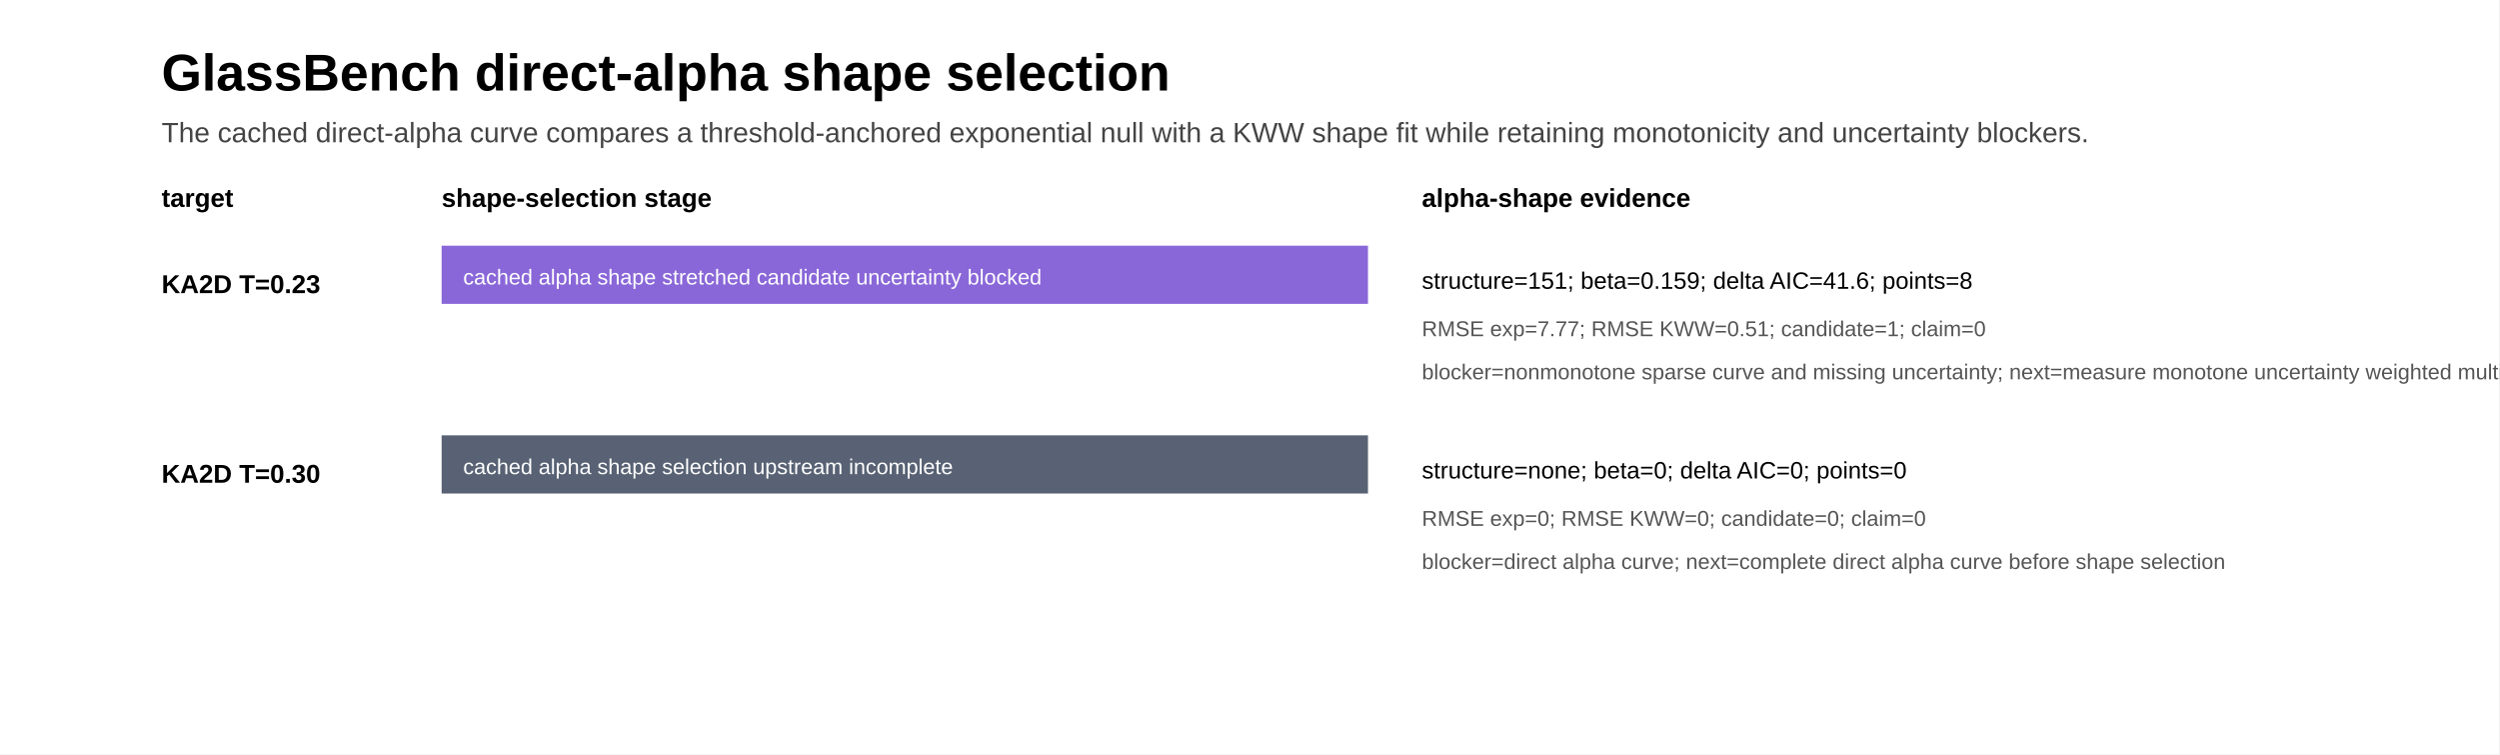
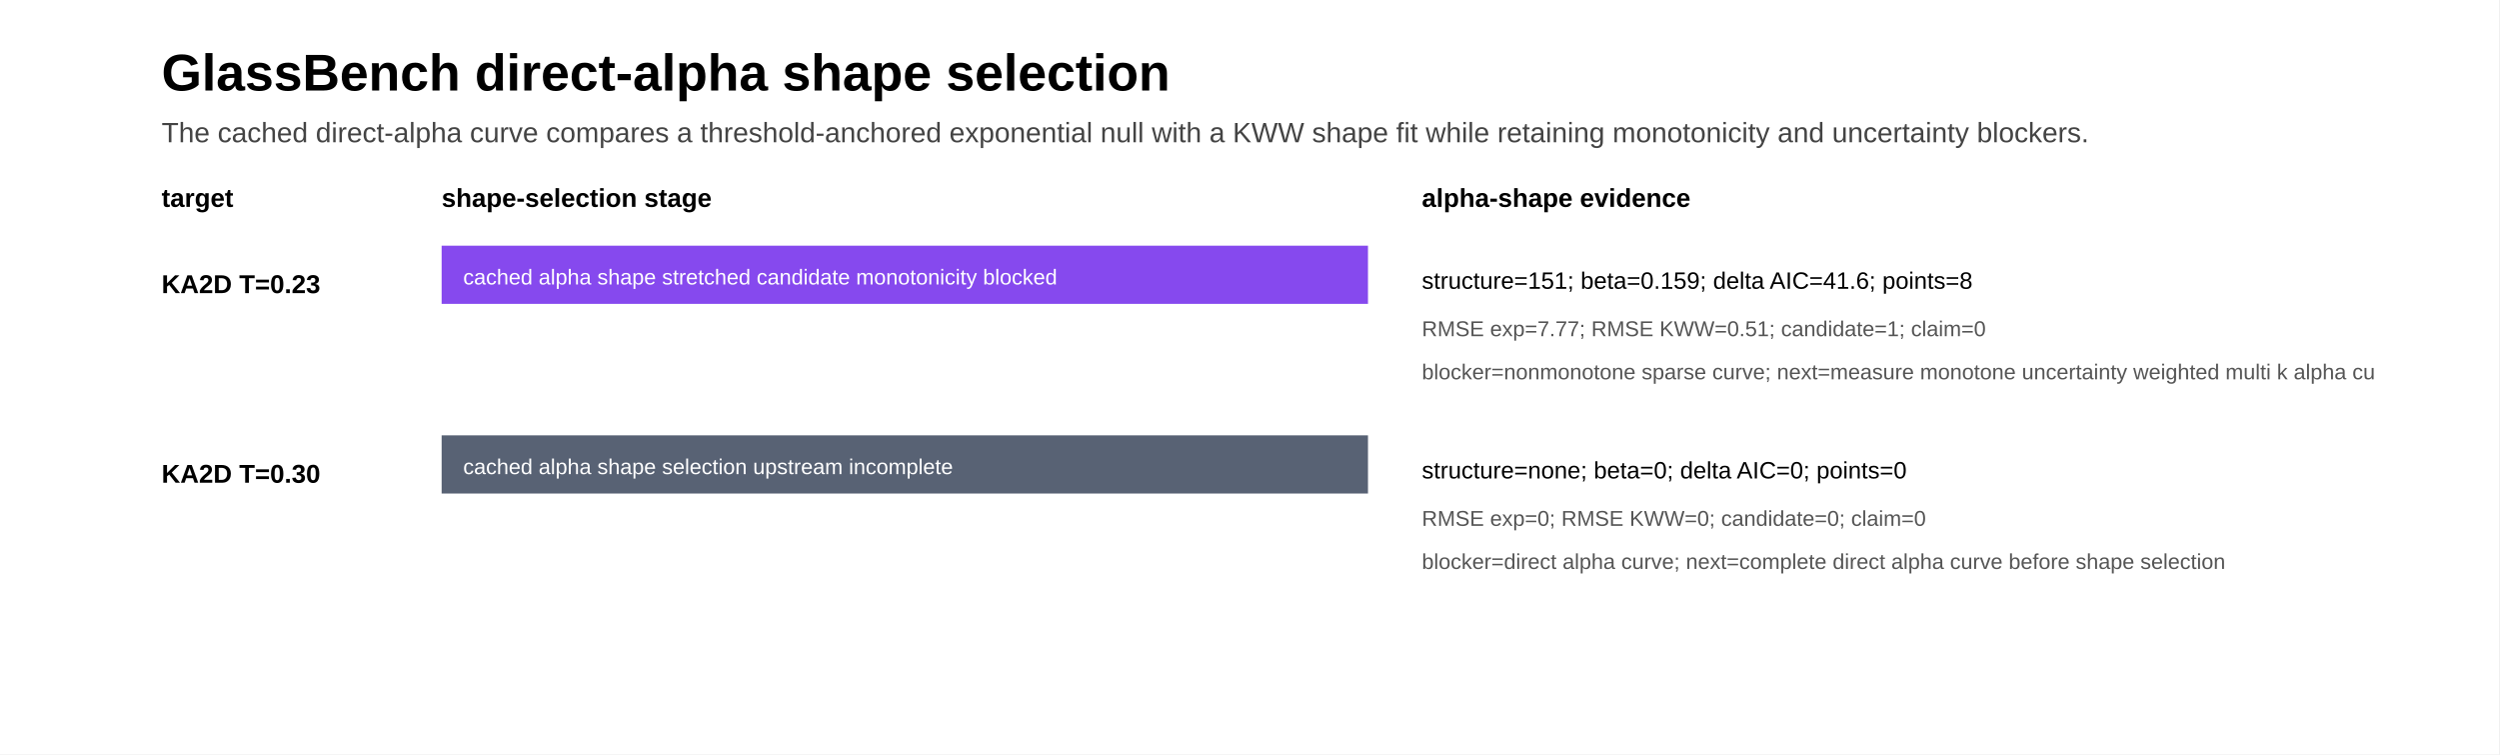
<svg xmlns="http://www.w3.org/2000/svg" width="1160" height="350" viewBox="0 0 1160 350">
  <rect width="100%" height="100%" fill="#ffffff" />
  <text x="75" y="42" font-family="Arial, sans-serif" font-size="24" font-weight="700">GlassBench direct-alpha shape selection</text>
  <text x="75" y="66" font-family="Arial, sans-serif" font-size="13" fill="#444">The cached direct-alpha curve compares a threshold-anchored exponential null with a KWW shape fit while retaining monotonicity and uncertainty blockers.</text>
  <text x="75" y="96" font-family="Arial, sans-serif" font-size="12" font-weight="700">target</text>
  <text x="205" y="96" font-family="Arial, sans-serif" font-size="12" font-weight="700">shape-selection stage</text>
  <text x="660" y="96" font-family="Arial, sans-serif" font-size="12" font-weight="700">alpha-shape evidence</text>
  <text x="75" y="136" font-family="Arial, sans-serif" font-size="12" font-weight="700">KA2D T=0.23</text>
-   <rect x="205" y="114" width="430" height="27" fill="#805ad5" opacity="0.92" />
-   <text x="215" y="132" font-family="Arial, sans-serif" font-size="10" fill="#fff">cached alpha shape stretched candidate uncertainty blocked</text>
+   <rect x="205" y="114" width="430" height="27" fill="#7c3aed" opacity="0.92" />
+   <text x="215" y="132" font-family="Arial, sans-serif" font-size="10" fill="#fff">cached alpha shape stretched candidate monotonicity blocked</text>
  <text x="660" y="134" font-family="Arial, sans-serif" font-size="11">structure=151; beta=0.159; delta AIC=41.6; points=8</text>
  <text x="660" y="156" font-family="Arial, sans-serif" font-size="10" fill="#555">RMSE exp=7.77; RMSE KWW=0.51; candidate=1; claim=0</text>
-   <text x="660" y="176" font-family="Arial, sans-serif" font-size="10" fill="#555">blocker=nonmonotone sparse curve and missing uncertainty; next=measure monotone uncertainty weighted multi k alpha cu</text>
+   <text x="660" y="176" font-family="Arial, sans-serif" font-size="10" fill="#555">blocker=nonmonotone sparse curve; next=measure monotone uncertainty weighted multi k alpha cu</text>
  <text x="75" y="224" font-family="Arial, sans-serif" font-size="12" font-weight="700">KA2D T=0.30</text>
  <rect x="205" y="202" width="430" height="27" fill="#4a5568" opacity="0.92" />
  <text x="215" y="220" font-family="Arial, sans-serif" font-size="10" fill="#fff">cached alpha shape selection upstream incomplete</text>
  <text x="660" y="222" font-family="Arial, sans-serif" font-size="11">structure=none; beta=0; delta AIC=0; points=0</text>
  <text x="660" y="244" font-family="Arial, sans-serif" font-size="10" fill="#555">RMSE exp=0; RMSE KWW=0; candidate=0; claim=0</text>
  <text x="660" y="264" font-family="Arial, sans-serif" font-size="10" fill="#555">blocker=direct alpha curve; next=complete direct alpha curve before shape selection</text>
</svg>
